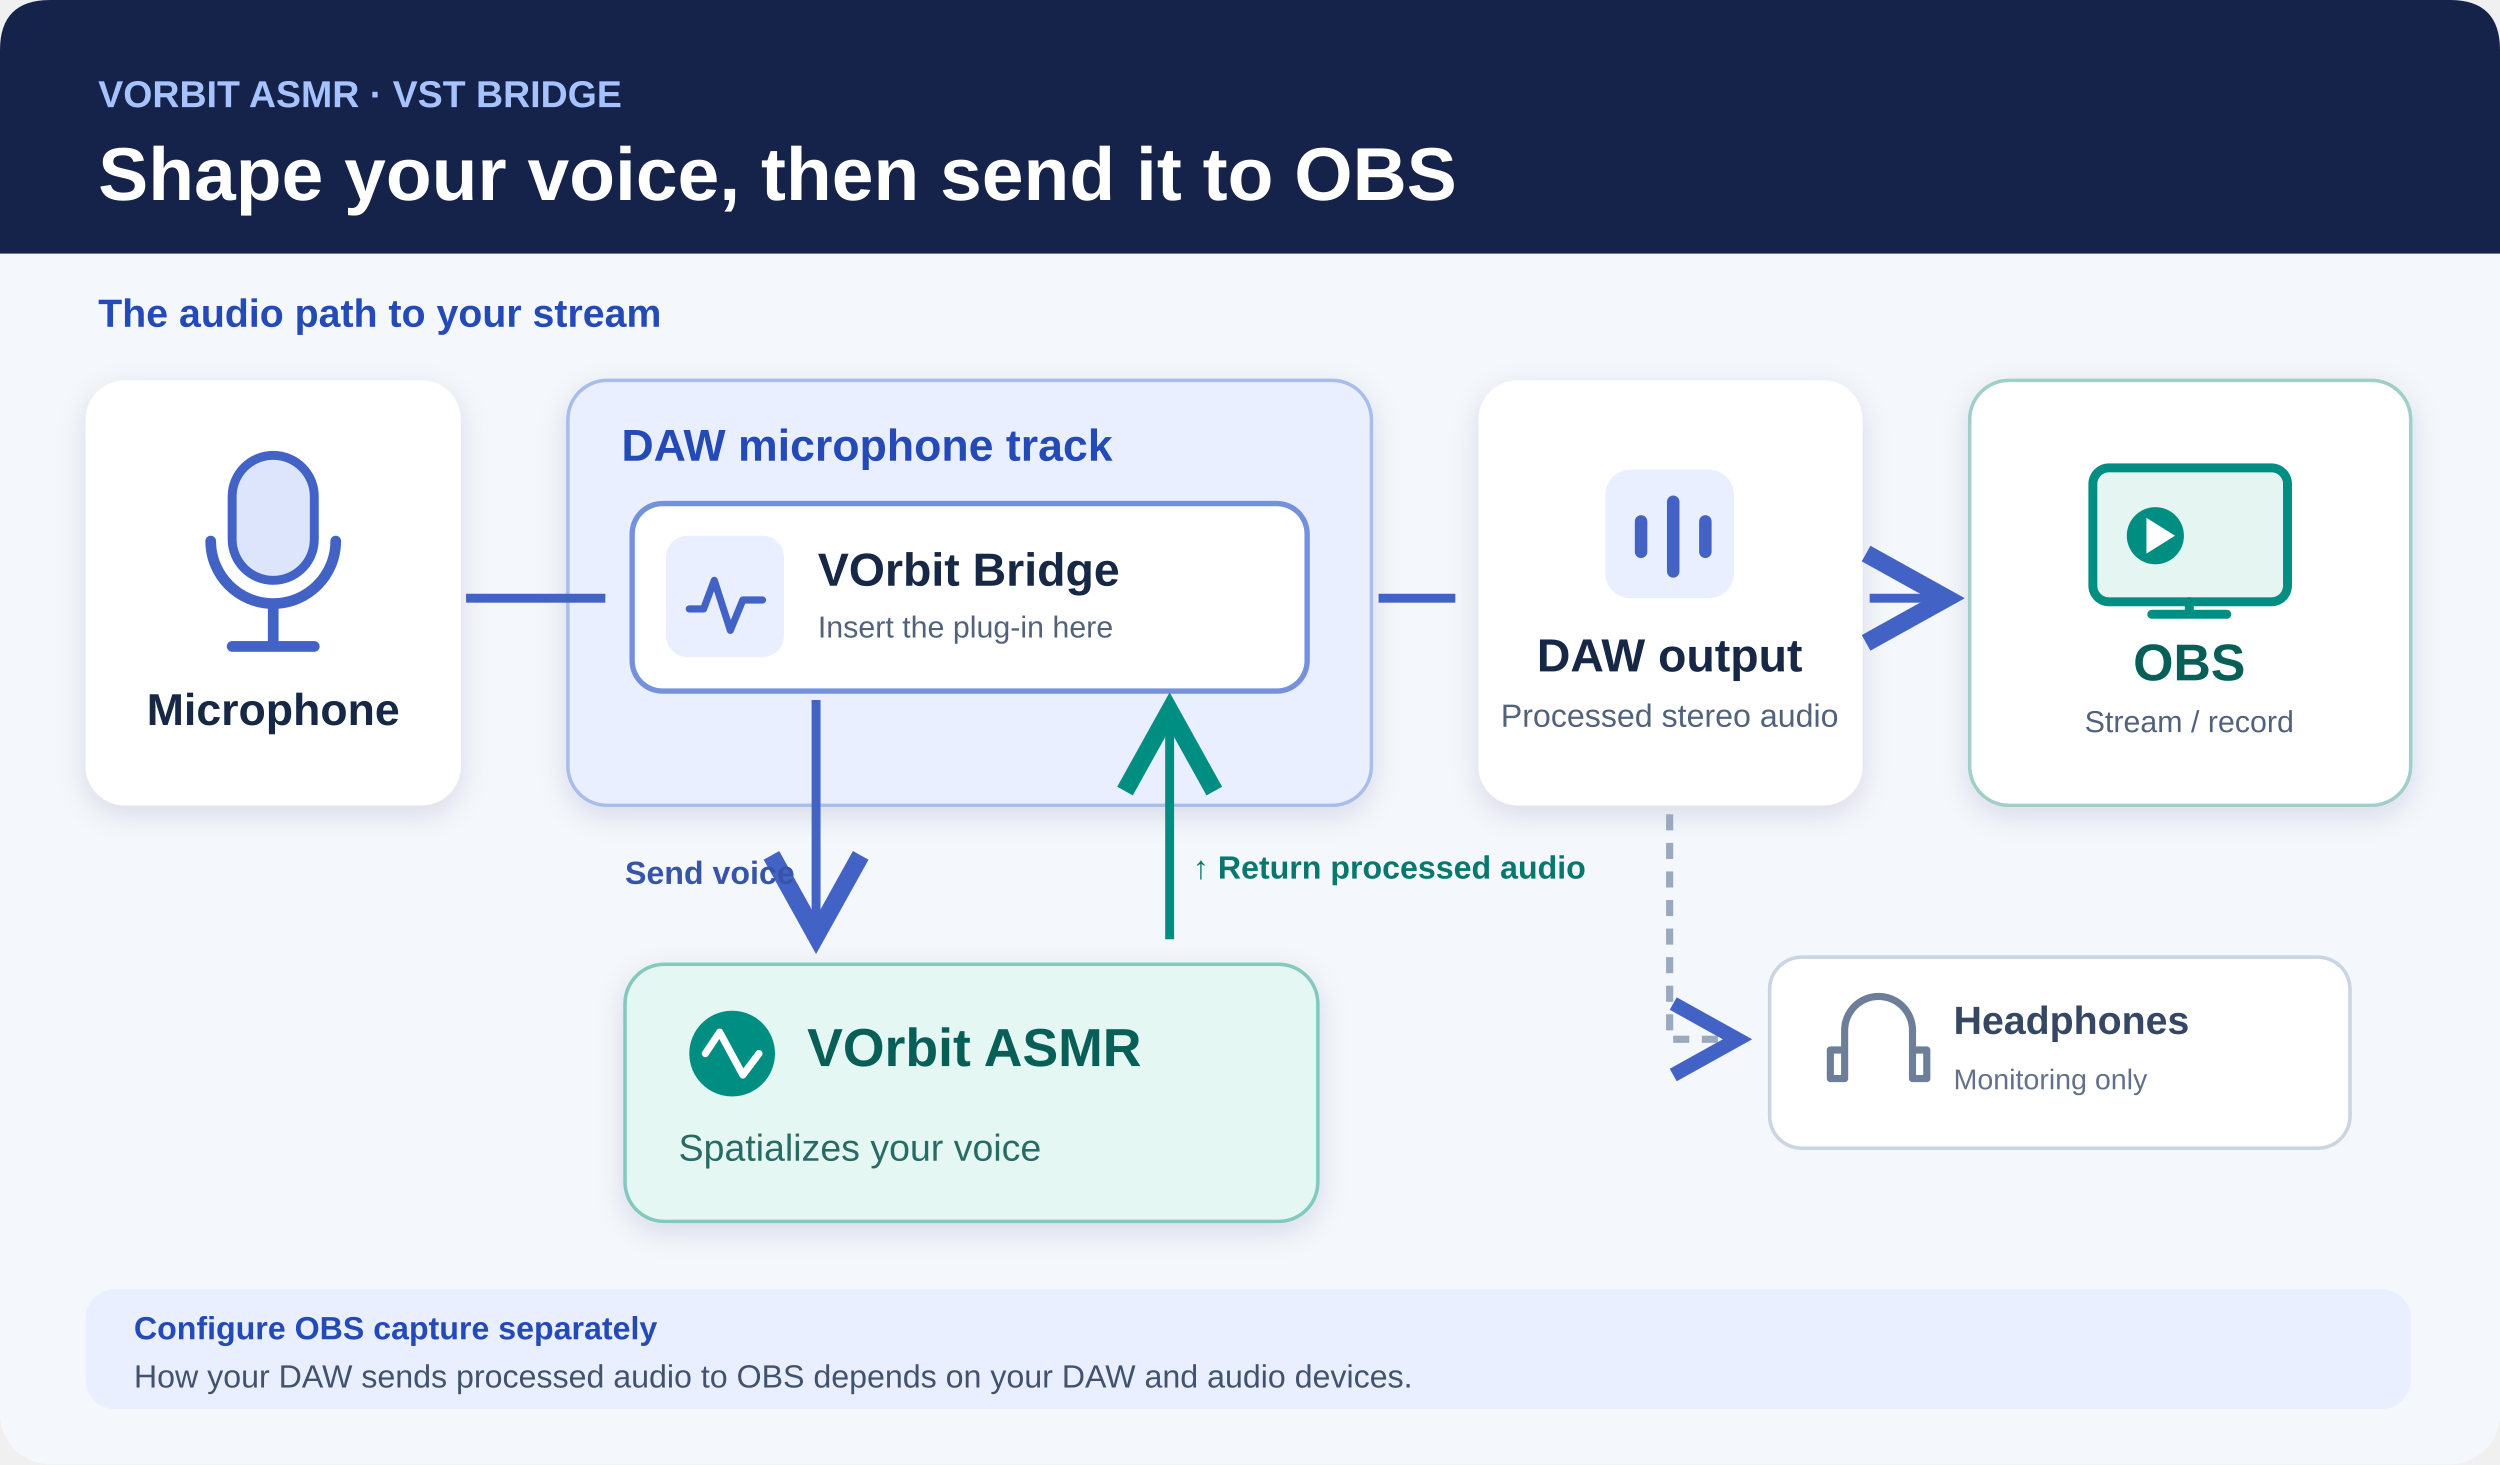
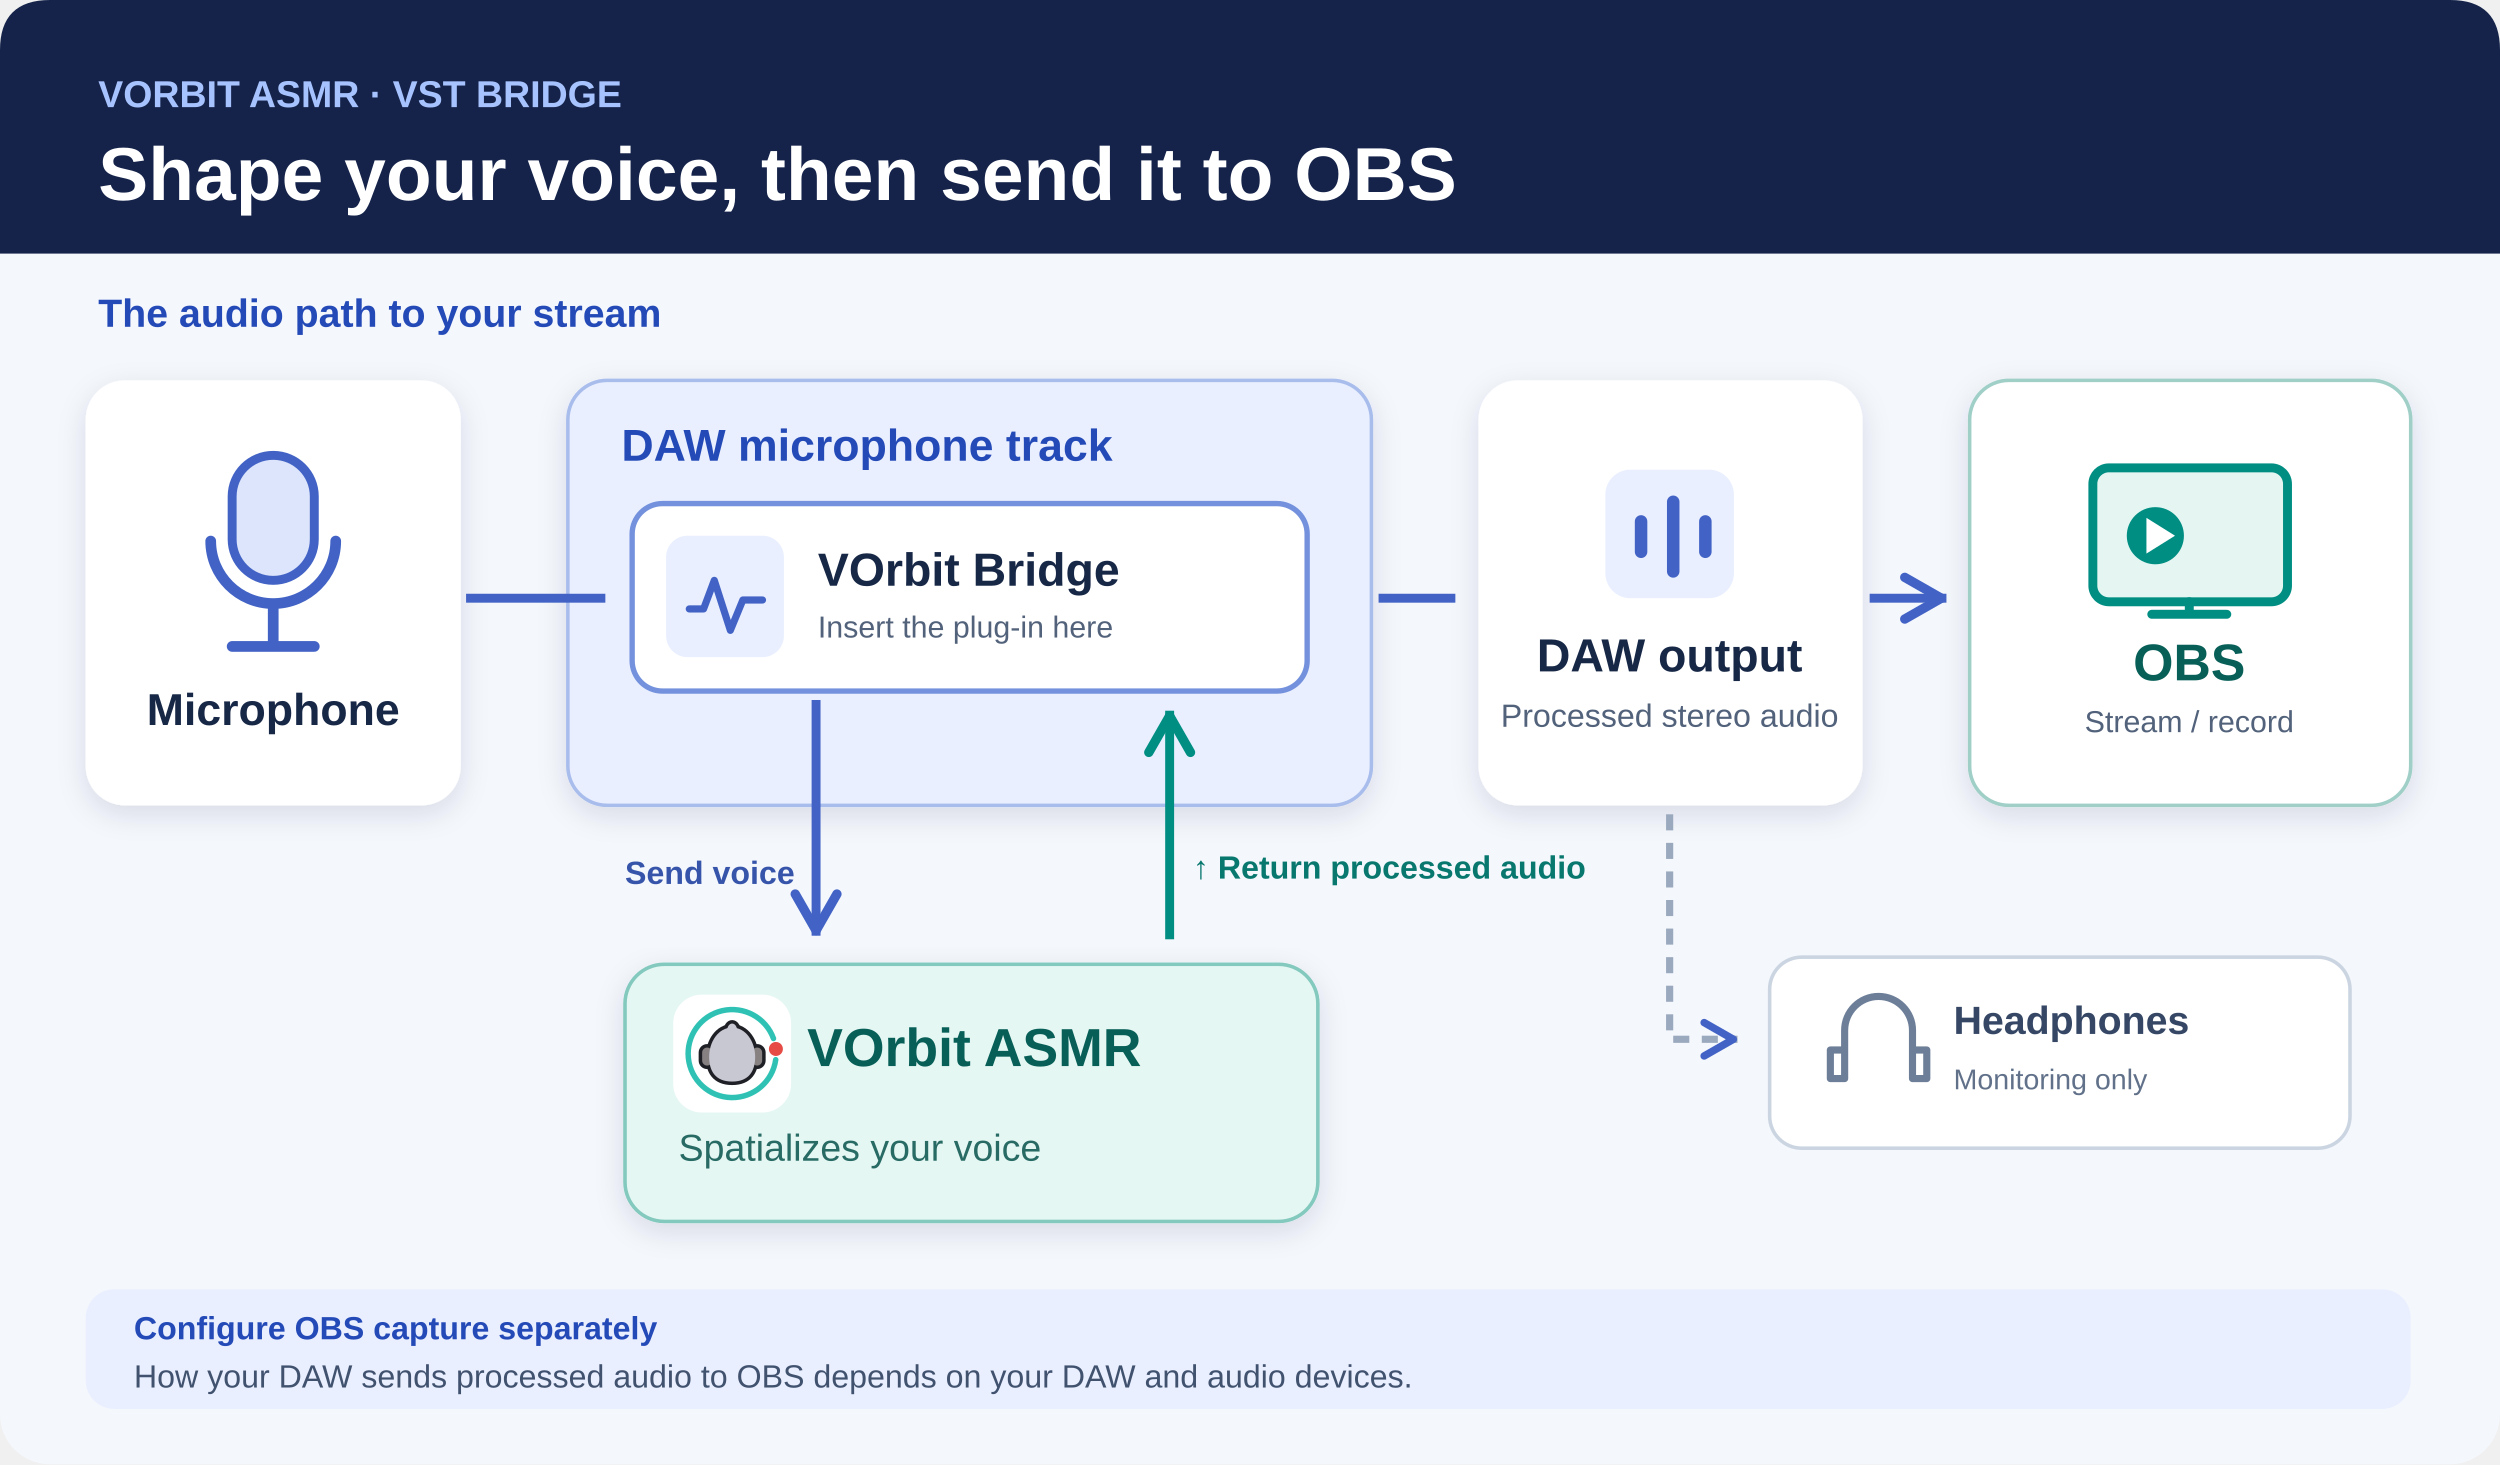
<svg xmlns="http://www.w3.org/2000/svg" width="1400" height="820" viewBox="0 0 1400 820" role="img" aria-labelledby="title desc">
  <defs>
-     <marker id="arrow" viewBox="0 0 12 12" markerWidth="12" markerHeight="12" refX="10" refY="6" orient="auto">
-       <path d="M1 1 10 6 1 11" fill="none" stroke="#4263c5" stroke-width="2" />
+     <marker id="arrow" viewBox="0 0 12 12" markerWidth="7" markerHeight="7" refX="10" refY="6" orient="auto">
+       <path d="M2 2 9 6 2 10" fill="none" stroke="#4263c5" stroke-width="1.8" stroke-linecap="round" stroke-linejoin="round" />
    </marker>
-     <marker id="return" viewBox="0 0 12 12" markerWidth="12" markerHeight="12" refX="10" refY="6" orient="auto">
-       <path d="M1 1 10 6 1 11" fill="none" stroke="#008e83" stroke-width="2" />
+     <marker id="return" viewBox="0 0 12 12" markerWidth="7" markerHeight="7" refX="10" refY="6" orient="auto">
+       <path d="M2 2 9 6 2 10" fill="none" stroke="#008e83" stroke-width="1.8" stroke-linecap="round" stroke-linejoin="round" />
    </marker>
    <filter id="shadow" x="-10%" y="-10%" width="120%" height="130%">
      <feDropShadow dx="0" dy="5" stdDeviation="8" flood-color="#172950" flood-opacity=".12" />
    </filter>
  </defs>
  <rect width="1400" height="820" rx="28" fill="#f4f7fc" />
  <path d="M0 28Q0 0 28 0H1372Q1400 0 1400 28V142H0Z" fill="#15234a" />
  <g font-family="Arial, sans-serif">
    <text x="55" y="60" fill="#a7c3ff" font-size="21" font-weight="700">VORBIT ASMR  ·  VST BRIDGE</text>
    <text x="55" y="112" fill="#fff" font-size="42" font-weight="800">Shape your voice, then send it to OBS</text>
    <text x="55" y="183" fill="#244ab7" font-size="22" font-weight="800">The audio path to your stream</text>
    <g filter="url(#shadow)">
      <rect x="48" y="213" width="210" height="238" rx="22" fill="#fff" />
      <rect x="318" y="213" width="450" height="238" rx="22" fill="#e9efff" stroke="#a9bdec" stroke-width="2" />
      <rect x="828" y="213" width="215" height="238" rx="22" fill="#fff" />
      <rect x="1103" y="213" width="247" height="238" rx="22" fill="#fff" stroke="#a0cfc8" stroke-width="2" />
    </g>
    <rect x="130" y="255" width="46" height="70" rx="23" fill="#dce5fb" stroke="#4263c5" stroke-width="5" />
    <path d="M118 303a35 35 0 0 0 70 0M153 338v24m-23 0h46" fill="none" stroke="#4263c5" stroke-width="6" stroke-linecap="round" />
    <text x="153" y="406" text-anchor="middle" font-size="25" font-weight="800" fill="#172746">Microphone</text>
    <text x="348" y="258" font-size="25" font-weight="800" fill="#244ab7">DAW microphone track</text>
    <rect x="354" y="282" width="378" height="105" rx="17" fill="#fff" stroke="#7391dc" stroke-width="3" />
    <rect x="373" y="300" width="66" height="68" rx="12" fill="#e9efff" />
    <path d="M386 341h8l6-16 9 28 7-17h11" fill="none" stroke="#4263c5" stroke-width="4" stroke-linecap="round" stroke-linejoin="round" />
    <text x="458" y="328" font-size="26" font-weight="800" fill="#172746">VOrbit Bridge</text>
    <text x="458" y="357" font-size="17" fill="#52627b">Insert the plug-in here</text>
    <rect x="899" y="263" width="72" height="72" rx="14" fill="#e9efff" />
    <path d="M919 292v17m18-28v39m18-28v17" stroke="#4263c5" stroke-width="7" stroke-linecap="round" />
    <text x="935" y="376" text-anchor="middle" font-size="26" font-weight="800" fill="#172746">DAW output</text>
    <text x="935" y="407" text-anchor="middle" font-size="18" fill="#52627b">Processed stereo audio</text>
    <rect x="1172" y="262" width="109" height="75" rx="9" fill="#e5f6f2" stroke="#008e83" stroke-width="5" />
    <circle cx="1207" cy="300" r="16" fill="#008e83" />
    <path d="M1202 290l16 10-16 10z" fill="#fff" />
    <path d="M1205 344h42m-21-7v7" stroke="#008e83" stroke-width="5" stroke-linecap="round" />
    <text x="1226" y="381" text-anchor="middle" font-size="29" font-weight="800" fill="#075f58">OBS</text>
    <text x="1226" y="410" text-anchor="middle" font-size="17" fill="#52627b">Stream / record</text>
    <path d="M261 335h78M772 335h43M1047 335h43" fill="none" stroke="#4263c5" stroke-width="5" marker-end="url(#arrow)" />
    <rect x="350" y="540" width="388" height="144" rx="22" fill="#e5f7f3" stroke="#83c9be" stroke-width="2" filter="url(#shadow)" />
-     <circle cx="410" cy="590" r="24" fill="#008e83" />
-     <path d="M395 590l8-12 13 24 9-12" fill="none" stroke="#fff" stroke-width="4" stroke-linecap="round" stroke-linejoin="round" />
+     <rect x="377" y="557" width="66" height="66" rx="16" fill="#fff" />
+     <g transform="translate(382 562) scale(.56)">
+       <path d="M93.572,56.124A44,44,0,1,1,91.346,34.951" fill="none" stroke="#2FC2B4" stroke-width="5.5" stroke-linecap="round" />
+       <ellipse cx="50" cy="27" rx="5" ry="7" fill="#1E2026" stroke="#1E2026" stroke-width="7" />
+       <rect x="20" y="44" width="10" height="18" rx="5" fill="#1E2026" stroke="#1E2026" stroke-width="7" />
+       <rect x="70" y="44" width="10" height="18" rx="5" fill="#1E2026" stroke="#1E2026" stroke-width="7" />
+       <path d="M50,24C63.8,24 73,38.31 73,53.16 73,67.2 67.02,78 50,78 32.98,78 27,67.2 27,53.16 27,38.31 36.2,24 50,24z" fill="#1E2026" stroke="#1E2026" stroke-width="7" />
+       <ellipse cx="50" cy="27" rx="5" ry="7" fill="#C8C8D2" />
+       <rect x="20" y="44" width="10" height="18" rx="5" fill="#878181" />
+       <rect x="70" y="44" width="10" height="18" rx="5" fill="#878181" />
+       <path d="M50,24C63.8,24 73,38.31 73,53.16 73,67.2 67.02,78 50,78 32.98,78 27,67.2 27,53.16 27,38.31 36.2,24 50,24z" fill="#C8C8D2" />
+       <circle cx="93.759" cy="45.401" r="7" fill="#E64B45" />
+     </g>
    <text x="452" y="597" font-size="30" font-weight="800" fill="#075f58">VOrbit ASMR</text>
    <text x="380" y="650" font-size="21" fill="#286a64">Spatializes your voice</text>
    <path d="M457 392v132" fill="none" stroke="#4263c5" stroke-width="5" marker-end="url(#arrow)" />
    <path d="M655 526V398" fill="none" stroke="#008e83" stroke-width="5" marker-end="url(#return)" />
    <text x="350" y="495" font-size="18" font-weight="700" fill="#3654aa">Send voice</text>
    <text x="668" y="492" font-size="18" font-weight="700" fill="#08786f">↑ Return processed audio</text>
    <path d="M935 456v126h38" fill="none" stroke="#9aa9bd" stroke-width="4" stroke-dasharray="9 7" marker-end="url(#arrow)" />
    <rect x="991" y="536" width="325" height="107" rx="18" fill="#fff" stroke="#cbd5e2" stroke-width="2" />
    <path d="M1033 592v-15a19 19 0 0 1 38 0v15m-38-4h-8v16h8zm38 0h8v16h-8z" fill="none" stroke="#6d7e98" stroke-width="4" stroke-linejoin="round" />
    <text x="1094" y="579" font-size="22" font-weight="700" fill="#354765">Headphones</text>
    <text x="1094" y="610" font-size="16" fill="#61718a">Monitoring only</text>
    <rect x="48" y="722" width="1302" height="67" rx="16" fill="#e9efff" />
    <text x="75" y="750" font-size="18" font-weight="700" fill="#244ab7">Configure OBS capture separately</text>
    <text x="75" y="777" font-size="18" fill="#41526f">How your DAW sends processed audio to OBS depends on your DAW and audio devices.</text>
  </g>
</svg>
